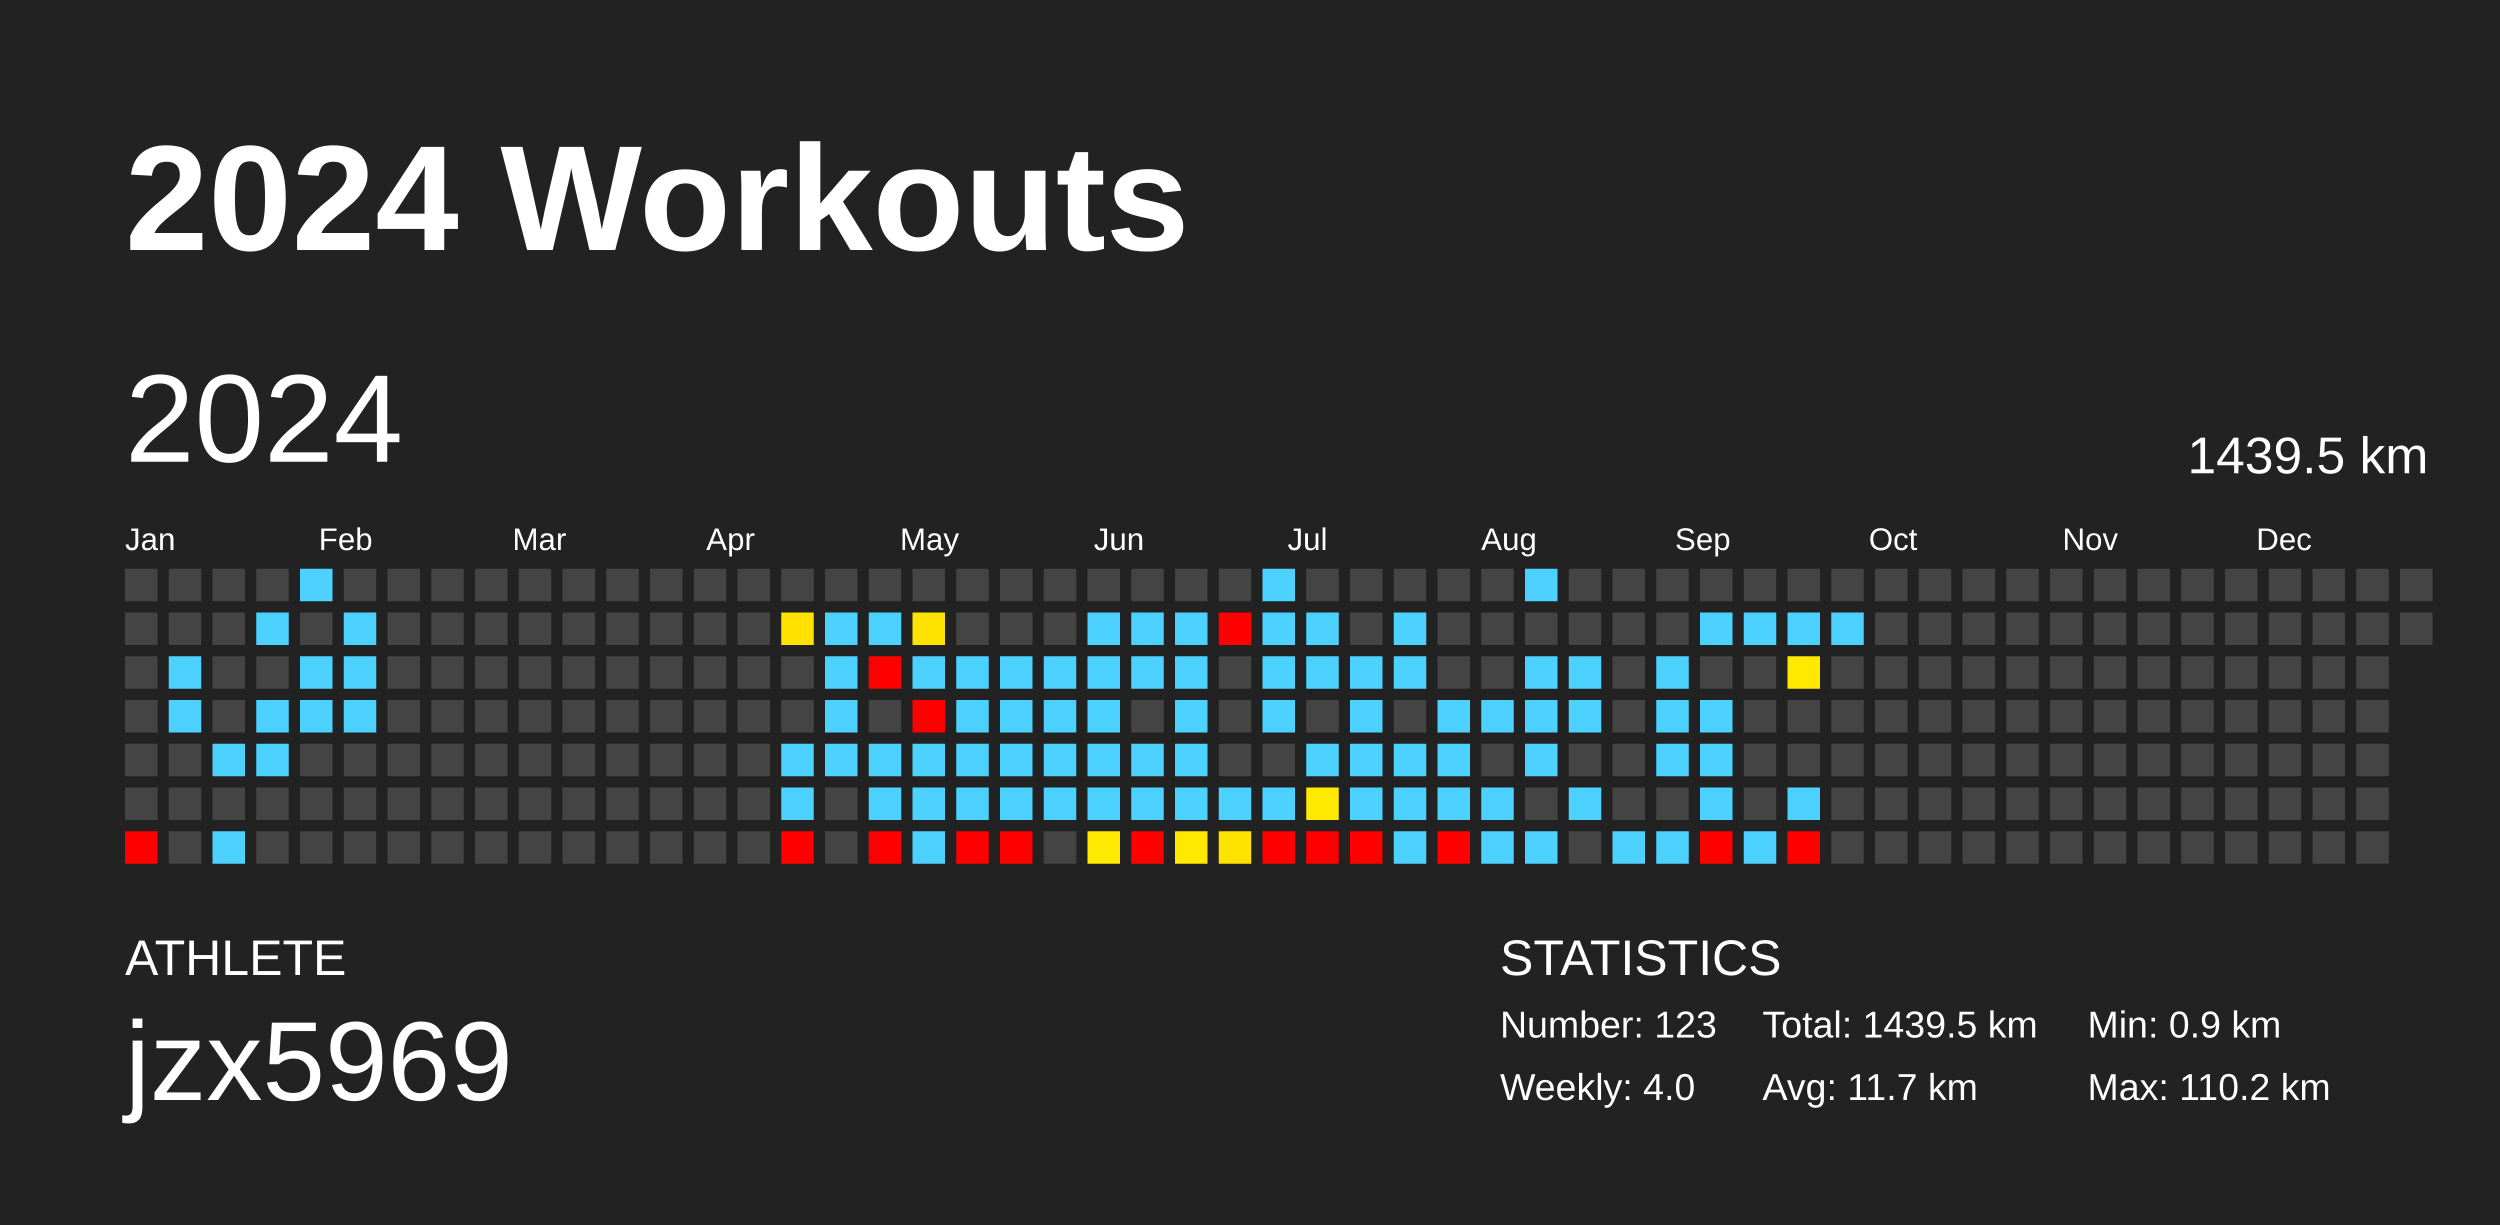
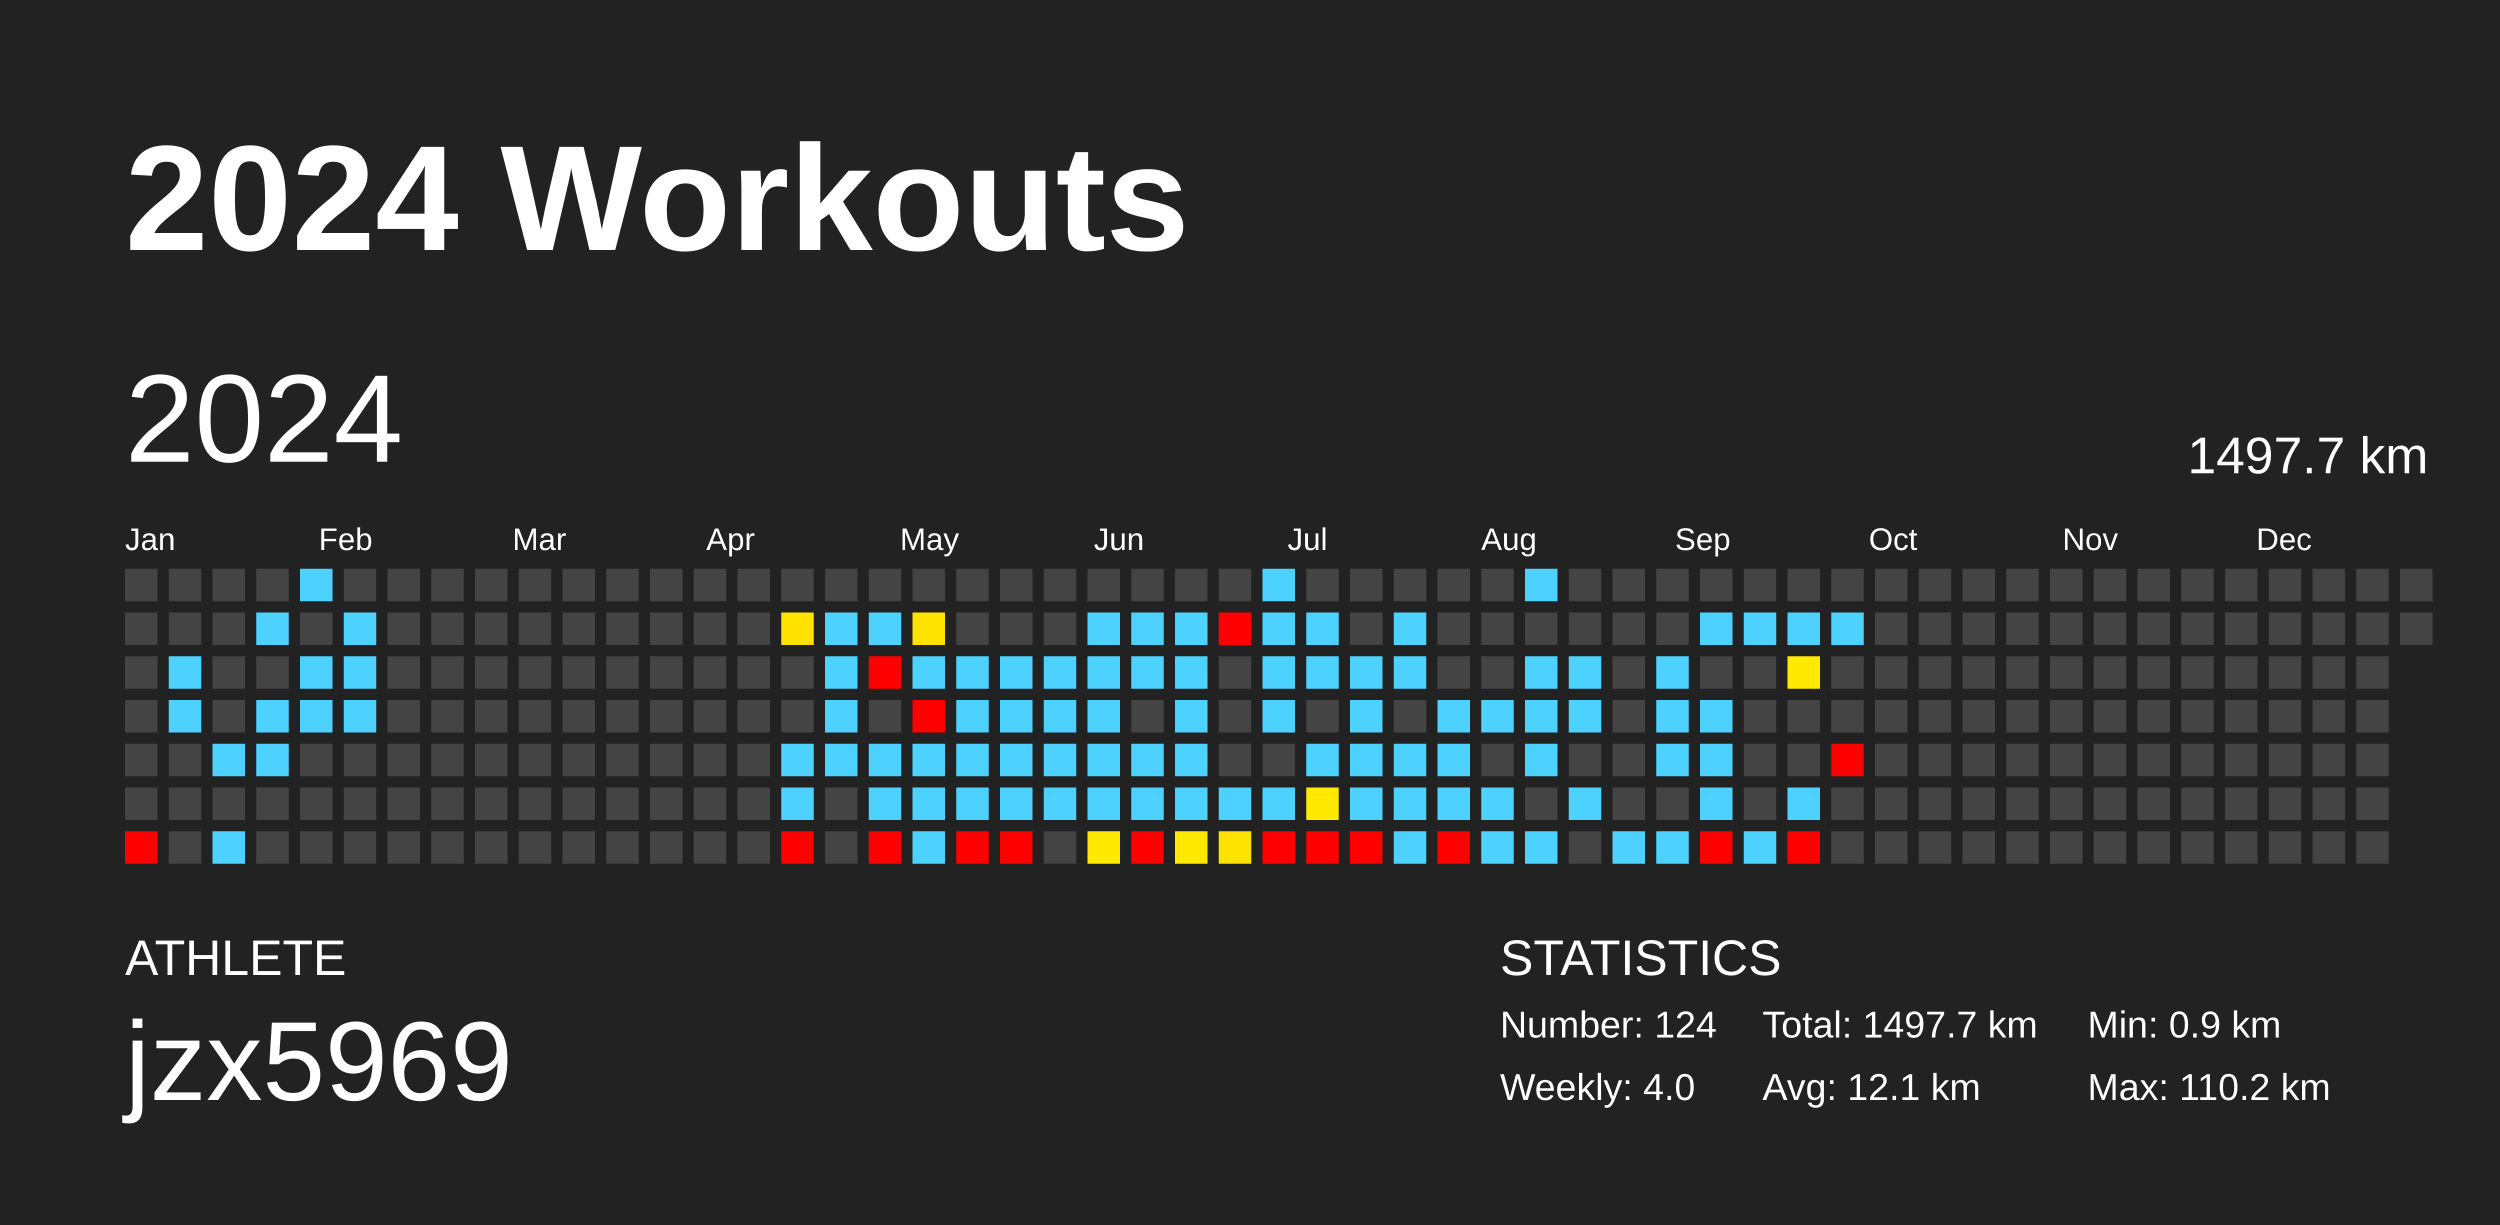
<svg xmlns="http://www.w3.org/2000/svg" baseProfile="full" height="98mm" version="1.1" viewBox="0,0,200,98" width="200mm">
  <defs />
  <rect fill="#222222" height="98" width="200" x="0" y="0" />
  <text fill="#FFFFFF" style="font-size:12px; font-family:Arial; font-weight:bold;" x="10" y="20">2024 Workouts</text>
  <text fill="#FFFFFF" style="font-size:4px; font-family:Arial" x="10" y="78">ATHLETE</text>
  <text fill="#FFFFFF" style="font-size:9px; font-family:Arial" x="10" y="88">jzx5969</text>
  <text fill="#FFFFFF" style="font-size:4px; font-family:Arial" x="120" y="78">STATISTICS</text>
-   <text fill="#FFFFFF" style="font-size:3px; font-family:Arial" x="120" y="83">Number: 123</text>
+   <text fill="#FFFFFF" style="font-size:3px; font-family:Arial" x="120" y="83">Number: 124</text>
  <text fill="#FFFFFF" style="font-size:3px; font-family:Arial" x="120" y="88">Weekly: 4.0</text>
-   <text fill="#FFFFFF" style="font-size:3px; font-family:Arial" x="141" y="83">Total: 1439.5 km</text>
-   <text fill="#FFFFFF" style="font-size:3px; font-family:Arial" x="141" y="88">Avg: 11.7 km</text>
+   <text fill="#FFFFFF" style="font-size:3px; font-family:Arial" x="141" y="83">Total: 1497.7 km</text>
+   <text fill="#FFFFFF" style="font-size:3px; font-family:Arial" x="141" y="88">Avg: 12.1 km</text>
  <text fill="#FFFFFF" style="font-size:3px; font-family:Arial" x="167" y="83">Min: 0.9 km</text>
  <text fill="#FFFFFF" style="font-size:3px; font-family:Arial" x="167" y="88">Max: 110.2 km</text>
  <text dominant-baseline="hanging" fill="#FFFFFF" style="font-size:10.0px; font-family:Arial;" x="10" y="30">2024</text>
-   <text dominant-baseline="hanging" fill="#FFFFFF" style="font-size:4.125px; font-family:Arial;" x="175" y="35">1439.5 km</text>
+   <text dominant-baseline="hanging" fill="#FFFFFF" style="font-size:4.125px; font-family:Arial;" x="175" y="35">1497.7 km</text>
  <text fill="#FFFFFF" style="font-size:2.5px; font-family:Arial" x="10.0" y="44">Jan</text>
  <text fill="#FFFFFF" style="font-size:2.5px; font-family:Arial" x="25.5" y="44">Feb</text>
  <text fill="#FFFFFF" style="font-size:2.5px; font-family:Arial" x="41.0" y="44">Mar</text>
  <text fill="#FFFFFF" style="font-size:2.5px; font-family:Arial" x="56.5" y="44">Apr</text>
  <text fill="#FFFFFF" style="font-size:2.5px; font-family:Arial" x="72.0" y="44">May</text>
  <text fill="#FFFFFF" style="font-size:2.5px; font-family:Arial" x="87.5" y="44">Jun</text>
  <text fill="#FFFFFF" style="font-size:2.5px; font-family:Arial" x="103.0" y="44">Jul</text>
  <text fill="#FFFFFF" style="font-size:2.5px; font-family:Arial" x="118.5" y="44">Aug</text>
  <text fill="#FFFFFF" style="font-size:2.5px; font-family:Arial" x="134.0" y="44">Sep</text>
  <text fill="#FFFFFF" style="font-size:2.5px; font-family:Arial" x="149.5" y="44">Oct</text>
  <text fill="#FFFFFF" style="font-size:2.5px; font-family:Arial" x="165.0" y="44">Nov</text>
  <text fill="#FFFFFF" style="font-size:2.5px; font-family:Arial" x="180.5" y="44">Dec</text>
  <rect fill="#444444" height="2.6" width="2.6" x="10.0" y="45.5" />
  <rect fill="#444444" height="2.6" width="2.6" x="10.0" y="49.0" />
  <rect fill="#444444" height="2.6" width="2.6" x="10.0" y="52.5" />
  <rect fill="#444444" height="2.6" width="2.6" x="10.0" y="56.0" />
  <rect fill="#444444" height="2.6" width="2.6" x="10.0" y="59.5" />
  <rect fill="#444444" height="2.6" width="2.6" x="10.0" y="63.0" />
  <rect fill="red" height="2.6" width="2.6" x="10.0" y="66.5" />
  <rect fill="#444444" height="2.6" width="2.6" x="13.5" y="45.5" />
  <rect fill="#444444" height="2.6" width="2.6" x="13.5" y="49.0" />
  <rect fill="#4dd2ff" height="2.6" width="2.6" x="13.5" y="52.5" />
  <rect fill="#4dd2ff" height="2.6" width="2.6" x="13.5" y="56.0" />
  <rect fill="#444444" height="2.6" width="2.6" x="13.5" y="59.5" />
  <rect fill="#444444" height="2.6" width="2.6" x="13.5" y="63.0" />
  <rect fill="#444444" height="2.6" width="2.6" x="13.5" y="66.5" />
  <rect fill="#444444" height="2.6" width="2.6" x="17.0" y="45.5" />
  <rect fill="#444444" height="2.6" width="2.6" x="17.0" y="49.0" />
  <rect fill="#444444" height="2.6" width="2.6" x="17.0" y="52.5" />
  <rect fill="#444444" height="2.6" width="2.6" x="17.0" y="56.0" />
  <rect fill="#4dd2ff" height="2.6" width="2.6" x="17.0" y="59.5" />
  <rect fill="#444444" height="2.6" width="2.6" x="17.0" y="63.0" />
  <rect fill="#4dd2ff" height="2.6" width="2.6" x="17.0" y="66.5" />
  <rect fill="#444444" height="2.6" width="2.6" x="20.5" y="45.5" />
  <rect fill="#4dd2ff" height="2.6" width="2.6" x="20.5" y="49.0" />
  <rect fill="#444444" height="2.6" width="2.6" x="20.5" y="52.5" />
  <rect fill="#4dd2ff" height="2.6" width="2.6" x="20.5" y="56.0" />
  <rect fill="#4dd2ff" height="2.6" width="2.6" x="20.5" y="59.5" />
  <rect fill="#444444" height="2.6" width="2.6" x="20.5" y="63.0" />
  <rect fill="#444444" height="2.6" width="2.6" x="20.5" y="66.5" />
  <rect fill="#4dd2ff" height="2.6" width="2.6" x="24.0" y="45.5" />
  <rect fill="#444444" height="2.6" width="2.6" x="24.0" y="49.0" />
  <rect fill="#4dd2ff" height="2.6" width="2.6" x="24.0" y="52.5" />
  <rect fill="#4dd2ff" height="2.6" width="2.6" x="24.0" y="56.0" />
  <rect fill="#444444" height="2.6" width="2.6" x="24.0" y="59.5" />
  <rect fill="#444444" height="2.6" width="2.6" x="24.0" y="63.0" />
  <rect fill="#444444" height="2.6" width="2.6" x="24.0" y="66.5" />
  <rect fill="#444444" height="2.6" width="2.6" x="27.5" y="45.5" />
  <rect fill="#4dd2ff" height="2.6" width="2.6" x="27.5" y="49.0" />
  <rect fill="#4dd2ff" height="2.6" width="2.6" x="27.5" y="52.5" />
  <rect fill="#4dd2ff" height="2.6" width="2.6" x="27.5" y="56.0" />
  <rect fill="#444444" height="2.6" width="2.6" x="27.5" y="59.5" />
  <rect fill="#444444" height="2.6" width="2.6" x="27.5" y="63.0" />
  <rect fill="#444444" height="2.6" width="2.6" x="27.5" y="66.5" />
  <rect fill="#444444" height="2.6" width="2.6" x="31.0" y="45.5" />
  <rect fill="#444444" height="2.6" width="2.6" x="31.0" y="49.0" />
  <rect fill="#444444" height="2.6" width="2.6" x="31.0" y="52.5" />
  <rect fill="#444444" height="2.6" width="2.6" x="31.0" y="56.0" />
  <rect fill="#444444" height="2.6" width="2.6" x="31.0" y="59.5" />
  <rect fill="#444444" height="2.6" width="2.6" x="31.0" y="63.0" />
  <rect fill="#444444" height="2.6" width="2.6" x="31.0" y="66.5" />
  <rect fill="#444444" height="2.6" width="2.6" x="34.5" y="45.5" />
  <rect fill="#444444" height="2.6" width="2.6" x="34.5" y="49.0" />
  <rect fill="#444444" height="2.6" width="2.6" x="34.5" y="52.5" />
  <rect fill="#444444" height="2.6" width="2.6" x="34.5" y="56.0" />
  <rect fill="#444444" height="2.6" width="2.6" x="34.5" y="59.5" />
  <rect fill="#444444" height="2.6" width="2.6" x="34.5" y="63.0" />
  <rect fill="#444444" height="2.6" width="2.6" x="34.5" y="66.5" />
  <rect fill="#444444" height="2.6" width="2.6" x="38.0" y="45.5" />
  <rect fill="#444444" height="2.6" width="2.6" x="38.0" y="49.0" />
  <rect fill="#444444" height="2.6" width="2.6" x="38.0" y="52.5" />
  <rect fill="#444444" height="2.6" width="2.6" x="38.0" y="56.0" />
  <rect fill="#444444" height="2.6" width="2.6" x="38.0" y="59.5" />
  <rect fill="#444444" height="2.6" width="2.6" x="38.0" y="63.0" />
  <rect fill="#444444" height="2.6" width="2.6" x="38.0" y="66.5" />
  <rect fill="#444444" height="2.6" width="2.6" x="41.5" y="45.5" />
  <rect fill="#444444" height="2.6" width="2.6" x="41.5" y="49.0" />
  <rect fill="#444444" height="2.6" width="2.6" x="41.5" y="52.5" />
  <rect fill="#444444" height="2.6" width="2.6" x="41.5" y="56.0" />
  <rect fill="#444444" height="2.6" width="2.6" x="41.5" y="59.5" />
  <rect fill="#444444" height="2.6" width="2.6" x="41.5" y="63.0" />
  <rect fill="#444444" height="2.6" width="2.6" x="41.5" y="66.5" />
  <rect fill="#444444" height="2.6" width="2.6" x="45.0" y="45.5" />
  <rect fill="#444444" height="2.6" width="2.6" x="45.0" y="49.0" />
  <rect fill="#444444" height="2.6" width="2.6" x="45.0" y="52.5" />
  <rect fill="#444444" height="2.6" width="2.6" x="45.0" y="56.0" />
  <rect fill="#444444" height="2.6" width="2.6" x="45.0" y="59.5" />
  <rect fill="#444444" height="2.6" width="2.6" x="45.0" y="63.0" />
  <rect fill="#444444" height="2.6" width="2.6" x="45.0" y="66.5" />
  <rect fill="#444444" height="2.6" width="2.6" x="48.5" y="45.5" />
  <rect fill="#444444" height="2.6" width="2.6" x="48.5" y="49.0" />
  <rect fill="#444444" height="2.6" width="2.6" x="48.5" y="52.5" />
  <rect fill="#444444" height="2.6" width="2.6" x="48.5" y="56.0" />
  <rect fill="#444444" height="2.6" width="2.6" x="48.5" y="59.5" />
  <rect fill="#444444" height="2.6" width="2.6" x="48.5" y="63.0" />
  <rect fill="#444444" height="2.6" width="2.6" x="48.5" y="66.5" />
  <rect fill="#444444" height="2.6" width="2.6" x="52.0" y="45.5" />
  <rect fill="#444444" height="2.6" width="2.6" x="52.0" y="49.0" />
  <rect fill="#444444" height="2.6" width="2.6" x="52.0" y="52.5" />
  <rect fill="#444444" height="2.6" width="2.6" x="52.0" y="56.0" />
  <rect fill="#444444" height="2.6" width="2.6" x="52.0" y="59.5" />
  <rect fill="#444444" height="2.6" width="2.6" x="52.0" y="63.0" />
  <rect fill="#444444" height="2.6" width="2.6" x="52.0" y="66.5" />
  <rect fill="#444444" height="2.6" width="2.6" x="55.5" y="45.5" />
  <rect fill="#444444" height="2.6" width="2.6" x="55.5" y="49.0" />
  <rect fill="#444444" height="2.6" width="2.6" x="55.5" y="52.5" />
  <rect fill="#444444" height="2.6" width="2.6" x="55.5" y="56.0" />
  <rect fill="#444444" height="2.6" width="2.6" x="55.5" y="59.5" />
  <rect fill="#444444" height="2.6" width="2.6" x="55.5" y="63.0" />
  <rect fill="#444444" height="2.6" width="2.6" x="55.5" y="66.5" />
  <rect fill="#444444" height="2.6" width="2.6" x="59.0" y="45.5" />
  <rect fill="#444444" height="2.6" width="2.6" x="59.0" y="49.0" />
  <rect fill="#444444" height="2.6" width="2.6" x="59.0" y="52.5" />
  <rect fill="#444444" height="2.6" width="2.6" x="59.0" y="56.0" />
  <rect fill="#444444" height="2.6" width="2.6" x="59.0" y="59.5" />
  <rect fill="#444444" height="2.6" width="2.6" x="59.0" y="63.0" />
  <rect fill="#444444" height="2.6" width="2.6" x="59.0" y="66.5" />
  <rect fill="#444444" height="2.6" width="2.6" x="62.5" y="45.5" />
  <rect fill="#ffe200" height="2.6" width="2.6" x="62.5" y="49.0" />
  <rect fill="#444444" height="2.6" width="2.6" x="62.5" y="52.5" />
  <rect fill="#444444" height="2.6" width="2.6" x="62.5" y="56.0" />
  <rect fill="#4dd2ff" height="2.6" width="2.6" x="62.5" y="59.5" />
  <rect fill="#4dd2ff" height="2.6" width="2.6" x="62.5" y="63.0" />
  <rect fill="red" height="2.6" width="2.6" x="62.5" y="66.5" />
  <rect fill="#444444" height="2.6" width="2.6" x="66.0" y="45.5" />
  <rect fill="#4dd2ff" height="2.6" width="2.6" x="66.0" y="49.0" />
  <rect fill="#4dd2ff" height="2.6" width="2.6" x="66.0" y="52.5" />
  <rect fill="#4dd2ff" height="2.6" width="2.6" x="66.0" y="56.0" />
  <rect fill="#4dd2ff" height="2.6" width="2.6" x="66.0" y="59.5" />
  <rect fill="#444444" height="2.6" width="2.6" x="66.0" y="63.0" />
  <rect fill="#444444" height="2.6" width="2.6" x="66.0" y="66.5" />
  <rect fill="#444444" height="2.6" width="2.6" x="69.5" y="45.5" />
  <rect fill="#4dd2ff" height="2.6" width="2.6" x="69.5" y="49.0" />
  <rect fill="red" height="2.6" width="2.6" x="69.5" y="52.5" />
  <rect fill="#444444" height="2.6" width="2.6" x="69.5" y="56.0" />
  <rect fill="#4dd2ff" height="2.6" width="2.6" x="69.5" y="59.5" />
  <rect fill="#4dd2ff" height="2.6" width="2.6" x="69.5" y="63.0" />
  <rect fill="red" height="2.6" width="2.6" x="69.5" y="66.5" />
  <rect fill="#444444" height="2.6" width="2.6" x="73.0" y="45.5" />
  <rect fill="#ffe300" height="2.6" width="2.6" x="73.0" y="49.0" />
  <rect fill="#4dd2ff" height="2.6" width="2.6" x="73.0" y="52.5" />
  <rect fill="red" height="2.6" width="2.6" x="73.0" y="56.0" />
  <rect fill="#4dd2ff" height="2.6" width="2.6" x="73.0" y="59.5" />
  <rect fill="#4dd2ff" height="2.6" width="2.6" x="73.0" y="63.0" />
  <rect fill="#4dd2ff" height="2.6" width="2.6" x="73.0" y="66.5" />
  <rect fill="#444444" height="2.6" width="2.6" x="76.5" y="45.5" />
  <rect fill="#444444" height="2.6" width="2.6" x="76.5" y="49.0" />
  <rect fill="#4dd2ff" height="2.6" width="2.6" x="76.5" y="52.5" />
  <rect fill="#4dd2ff" height="2.6" width="2.6" x="76.5" y="56.0" />
  <rect fill="#4dd2ff" height="2.6" width="2.6" x="76.5" y="59.5" />
  <rect fill="#4dd2ff" height="2.6" width="2.6" x="76.5" y="63.0" />
  <rect fill="red" height="2.6" width="2.6" x="76.5" y="66.5" />
  <rect fill="#444444" height="2.6" width="2.6" x="80.0" y="45.5" />
  <rect fill="#444444" height="2.6" width="2.6" x="80.0" y="49.0" />
  <rect fill="#4dd2ff" height="2.6" width="2.6" x="80.0" y="52.5" />
  <rect fill="#4dd2ff" height="2.6" width="2.6" x="80.0" y="56.0" />
  <rect fill="#4dd2ff" height="2.6" width="2.6" x="80.0" y="59.5" />
  <rect fill="#4dd2ff" height="2.6" width="2.6" x="80.0" y="63.0" />
  <rect fill="red" height="2.6" width="2.6" x="80.0" y="66.5" />
  <rect fill="#444444" height="2.6" width="2.6" x="83.5" y="45.5" />
  <rect fill="#444444" height="2.6" width="2.6" x="83.5" y="49.0" />
  <rect fill="#4dd2ff" height="2.6" width="2.6" x="83.5" y="52.5" />
  <rect fill="#4dd2ff" height="2.6" width="2.6" x="83.5" y="56.0" />
  <rect fill="#4dd2ff" height="2.6" width="2.6" x="83.5" y="59.5" />
  <rect fill="#4dd2ff" height="2.6" width="2.6" x="83.5" y="63.0" />
  <rect fill="#444444" height="2.6" width="2.6" x="83.5" y="66.5" />
  <rect fill="#444444" height="2.6" width="2.6" x="87.0" y="45.5" />
  <rect fill="#4dd2ff" height="2.6" width="2.6" x="87.0" y="49.0" />
  <rect fill="#4dd2ff" height="2.6" width="2.6" x="87.0" y="52.5" />
  <rect fill="#4dd2ff" height="2.6" width="2.6" x="87.0" y="56.0" />
  <rect fill="#4dd2ff" height="2.6" width="2.6" x="87.0" y="59.5" />
  <rect fill="#4dd2ff" height="2.6" width="2.6" x="87.0" y="63.0" />
  <rect fill="#ffe900" height="2.6" width="2.6" x="87.0" y="66.5" />
  <rect fill="#444444" height="2.6" width="2.6" x="90.5" y="45.5" />
  <rect fill="#4dd2ff" height="2.6" width="2.6" x="90.5" y="49.0" />
  <rect fill="#4dd2ff" height="2.6" width="2.6" x="90.5" y="52.5" />
  <rect fill="#444444" height="2.6" width="2.6" x="90.5" y="56.0" />
  <rect fill="#4dd2ff" height="2.6" width="2.6" x="90.5" y="59.5" />
  <rect fill="#4dd2ff" height="2.6" width="2.6" x="90.5" y="63.0" />
  <rect fill="red" height="2.6" width="2.6" x="90.5" y="66.5" />
  <rect fill="#444444" height="2.6" width="2.6" x="94.0" y="45.5" />
  <rect fill="#4dd2ff" height="2.6" width="2.6" x="94.0" y="49.0" />
  <rect fill="#4dd2ff" height="2.6" width="2.6" x="94.0" y="52.5" />
  <rect fill="#4dd2ff" height="2.6" width="2.6" x="94.0" y="56.0" />
  <rect fill="#4dd2ff" height="2.6" width="2.6" x="94.0" y="59.5" />
  <rect fill="#4dd2ff" height="2.6" width="2.6" x="94.0" y="63.0" />
  <rect fill="#ffe900" height="2.6" width="2.6" x="94.0" y="66.5" />
  <rect fill="#444444" height="2.6" width="2.6" x="97.5" y="45.5" />
  <rect fill="red" height="2.6" width="2.6" x="97.5" y="49.0" />
  <rect fill="#444444" height="2.6" width="2.6" x="97.5" y="52.5" />
  <rect fill="#444444" height="2.6" width="2.6" x="97.5" y="56.0" />
  <rect fill="#444444" height="2.6" width="2.6" x="97.5" y="59.5" />
  <rect fill="#4dd2ff" height="2.6" width="2.6" x="97.5" y="63.0" />
  <rect fill="#ffe300" height="2.6" width="2.6" x="97.5" y="66.5" />
  <rect fill="#4dd2ff" height="2.6" width="2.6" x="101.0" y="45.5" />
  <rect fill="#4dd2ff" height="2.6" width="2.6" x="101.0" y="49.0" />
  <rect fill="#4dd2ff" height="2.6" width="2.6" x="101.0" y="52.5" />
  <rect fill="#4dd2ff" height="2.6" width="2.6" x="101.0" y="56.0" />
  <rect fill="#444444" height="2.6" width="2.6" x="101.0" y="59.5" />
  <rect fill="#4dd2ff" height="2.6" width="2.6" x="101.0" y="63.0" />
  <rect fill="red" height="2.6" width="2.6" x="101.0" y="66.5" />
  <rect fill="#444444" height="2.6" width="2.6" x="104.5" y="45.5" />
  <rect fill="#4dd2ff" height="2.6" width="2.6" x="104.5" y="49.0" />
  <rect fill="#4dd2ff" height="2.6" width="2.6" x="104.5" y="52.5" />
  <rect fill="#444444" height="2.6" width="2.6" x="104.5" y="56.0" />
  <rect fill="#4dd2ff" height="2.6" width="2.6" x="104.5" y="59.5" />
  <rect fill="#ffe900" height="2.6" width="2.6" x="104.5" y="63.0" />
  <rect fill="red" height="2.6" width="2.6" x="104.5" y="66.5" />
  <rect fill="#444444" height="2.6" width="2.6" x="108.0" y="45.5" />
  <rect fill="#444444" height="2.6" width="2.6" x="108.0" y="49.0" />
  <rect fill="#4dd2ff" height="2.6" width="2.6" x="108.0" y="52.5" />
  <rect fill="#4dd2ff" height="2.6" width="2.6" x="108.0" y="56.0" />
  <rect fill="#4dd2ff" height="2.6" width="2.6" x="108.0" y="59.5" />
  <rect fill="#4dd2ff" height="2.6" width="2.6" x="108.0" y="63.0" />
  <rect fill="red" height="2.6" width="2.6" x="108.0" y="66.5" />
  <rect fill="#444444" height="2.6" width="2.6" x="111.5" y="45.5" />
  <rect fill="#4dd2ff" height="2.6" width="2.6" x="111.5" y="49.0" />
  <rect fill="#4dd2ff" height="2.6" width="2.6" x="111.5" y="52.5" />
  <rect fill="#444444" height="2.6" width="2.6" x="111.5" y="56.0" />
  <rect fill="#4dd2ff" height="2.6" width="2.6" x="111.5" y="59.5" />
  <rect fill="#4dd2ff" height="2.6" width="2.6" x="111.5" y="63.0" />
  <rect fill="#4dd2ff" height="2.6" width="2.6" x="111.5" y="66.5" />
  <rect fill="#444444" height="2.6" width="2.6" x="115.0" y="45.5" />
  <rect fill="#444444" height="2.6" width="2.6" x="115.0" y="49.0" />
  <rect fill="#444444" height="2.6" width="2.6" x="115.0" y="52.5" />
  <rect fill="#4dd2ff" height="2.6" width="2.6" x="115.0" y="56.0" />
  <rect fill="#4dd2ff" height="2.6" width="2.6" x="115.0" y="59.5" />
  <rect fill="#4dd2ff" height="2.6" width="2.6" x="115.0" y="63.0" />
  <rect fill="red" height="2.6" width="2.6" x="115.0" y="66.5" />
  <rect fill="#444444" height="2.6" width="2.6" x="118.5" y="45.5" />
  <rect fill="#444444" height="2.6" width="2.6" x="118.5" y="49.0" />
  <rect fill="#444444" height="2.6" width="2.6" x="118.5" y="52.5" />
  <rect fill="#4dd2ff" height="2.6" width="2.6" x="118.5" y="56.0" />
  <rect fill="#444444" height="2.6" width="2.6" x="118.5" y="59.5" />
  <rect fill="#4dd2ff" height="2.6" width="2.6" x="118.5" y="63.0" />
  <rect fill="#4dd2ff" height="2.6" width="2.6" x="118.5" y="66.5" />
  <rect fill="#4dd2ff" height="2.6" width="2.6" x="122.0" y="45.5" />
  <rect fill="#444444" height="2.6" width="2.6" x="122.0" y="49.0" />
  <rect fill="#4dd2ff" height="2.6" width="2.6" x="122.0" y="52.5" />
  <rect fill="#4dd2ff" height="2.6" width="2.6" x="122.0" y="56.0" />
  <rect fill="#4dd2ff" height="2.6" width="2.6" x="122.0" y="59.5" />
  <rect fill="#444444" height="2.6" width="2.6" x="122.0" y="63.0" />
  <rect fill="#4dd2ff" height="2.6" width="2.6" x="122.0" y="66.5" />
  <rect fill="#444444" height="2.6" width="2.6" x="125.5" y="45.5" />
  <rect fill="#444444" height="2.6" width="2.6" x="125.5" y="49.0" />
  <rect fill="#4dd2ff" height="2.6" width="2.6" x="125.5" y="52.5" />
  <rect fill="#4dd2ff" height="2.6" width="2.6" x="125.5" y="56.0" />
  <rect fill="#444444" height="2.6" width="2.6" x="125.5" y="59.5" />
  <rect fill="#4dd2ff" height="2.6" width="2.6" x="125.5" y="63.0" />
  <rect fill="#444444" height="2.6" width="2.6" x="125.5" y="66.5" />
  <rect fill="#444444" height="2.6" width="2.6" x="129.0" y="45.5" />
  <rect fill="#444444" height="2.6" width="2.6" x="129.0" y="49.0" />
  <rect fill="#444444" height="2.6" width="2.6" x="129.0" y="52.5" />
  <rect fill="#444444" height="2.6" width="2.6" x="129.0" y="56.0" />
  <rect fill="#444444" height="2.6" width="2.6" x="129.0" y="59.5" />
  <rect fill="#444444" height="2.6" width="2.6" x="129.0" y="63.0" />
  <rect fill="#4dd2ff" height="2.6" width="2.6" x="129.0" y="66.5" />
  <rect fill="#444444" height="2.6" width="2.6" x="132.5" y="45.5" />
  <rect fill="#444444" height="2.6" width="2.6" x="132.5" y="49.0" />
  <rect fill="#4dd2ff" height="2.6" width="2.6" x="132.5" y="52.5" />
  <rect fill="#4dd2ff" height="2.6" width="2.6" x="132.5" y="56.0" />
  <rect fill="#4dd2ff" height="2.6" width="2.6" x="132.5" y="59.5" />
  <rect fill="#444444" height="2.6" width="2.6" x="132.5" y="63.0" />
  <rect fill="#4dd2ff" height="2.6" width="2.6" x="132.5" y="66.5" />
  <rect fill="#444444" height="2.6" width="2.6" x="136.0" y="45.5" />
  <rect fill="#4dd2ff" height="2.6" width="2.6" x="136.0" y="49.0" />
  <rect fill="#444444" height="2.6" width="2.6" x="136.0" y="52.5" />
  <rect fill="#4dd2ff" height="2.6" width="2.6" x="136.0" y="56.0" />
  <rect fill="#4dd2ff" height="2.6" width="2.6" x="136.0" y="59.5" />
  <rect fill="#4dd2ff" height="2.6" width="2.6" x="136.0" y="63.0" />
  <rect fill="red" height="2.6" width="2.6" x="136.0" y="66.5" />
  <rect fill="#444444" height="2.6" width="2.6" x="139.5" y="45.5" />
  <rect fill="#4dd2ff" height="2.6" width="2.6" x="139.5" y="49.0" />
  <rect fill="#444444" height="2.6" width="2.6" x="139.5" y="52.5" />
  <rect fill="#444444" height="2.6" width="2.6" x="139.5" y="56.0" />
  <rect fill="#444444" height="2.6" width="2.6" x="139.5" y="59.5" />
  <rect fill="#444444" height="2.6" width="2.6" x="139.5" y="63.0" />
  <rect fill="#4dd2ff" height="2.6" width="2.6" x="139.5" y="66.5" />
  <rect fill="#444444" height="2.6" width="2.6" x="143.0" y="45.5" />
  <rect fill="#4dd2ff" height="2.6" width="2.6" x="143.0" y="49.0" />
  <rect fill="#ffe900" height="2.6" width="2.6" x="143.0" y="52.5" />
  <rect fill="#444444" height="2.6" width="2.6" x="143.0" y="56.0" />
  <rect fill="#444444" height="2.6" width="2.6" x="143.0" y="59.5" />
  <rect fill="#4dd2ff" height="2.6" width="2.6" x="143.0" y="63.0" />
  <rect fill="red" height="2.6" width="2.6" x="143.0" y="66.5" />
  <rect fill="#444444" height="2.6" width="2.6" x="146.5" y="45.5" />
  <rect fill="#4dd2ff" height="2.6" width="2.6" x="146.5" y="49.0" />
  <rect fill="#444444" height="2.6" width="2.6" x="146.5" y="52.5" />
  <rect fill="#444444" height="2.6" width="2.6" x="146.5" y="56.0" />
-   <rect fill="#444444" height="2.6" width="2.6" x="146.5" y="59.5" />
+   <rect fill="red" height="2.6" width="2.6" x="146.5" y="59.5" />
  <rect fill="#444444" height="2.6" width="2.6" x="146.5" y="63.0" />
  <rect fill="#444444" height="2.6" width="2.6" x="146.5" y="66.5" />
  <rect fill="#444444" height="2.6" width="2.6" x="150.0" y="45.5" />
  <rect fill="#444444" height="2.6" width="2.6" x="150.0" y="49.0" />
  <rect fill="#444444" height="2.6" width="2.6" x="150.0" y="52.5" />
  <rect fill="#444444" height="2.6" width="2.6" x="150.0" y="56.0" />
  <rect fill="#444444" height="2.6" width="2.6" x="150.0" y="59.5" />
  <rect fill="#444444" height="2.6" width="2.6" x="150.0" y="63.0" />
  <rect fill="#444444" height="2.6" width="2.6" x="150.0" y="66.5" />
  <rect fill="#444444" height="2.6" width="2.6" x="153.5" y="45.5" />
  <rect fill="#444444" height="2.6" width="2.6" x="153.5" y="49.0" />
  <rect fill="#444444" height="2.6" width="2.6" x="153.5" y="52.5" />
  <rect fill="#444444" height="2.6" width="2.6" x="153.5" y="56.0" />
  <rect fill="#444444" height="2.6" width="2.6" x="153.5" y="59.5" />
  <rect fill="#444444" height="2.6" width="2.6" x="153.5" y="63.0" />
  <rect fill="#444444" height="2.6" width="2.6" x="153.5" y="66.5" />
  <rect fill="#444444" height="2.6" width="2.6" x="157.0" y="45.5" />
  <rect fill="#444444" height="2.6" width="2.6" x="157.0" y="49.0" />
  <rect fill="#444444" height="2.6" width="2.6" x="157.0" y="52.5" />
  <rect fill="#444444" height="2.6" width="2.6" x="157.0" y="56.0" />
  <rect fill="#444444" height="2.6" width="2.6" x="157.0" y="59.5" />
  <rect fill="#444444" height="2.6" width="2.6" x="157.0" y="63.0" />
  <rect fill="#444444" height="2.6" width="2.6" x="157.0" y="66.5" />
  <rect fill="#444444" height="2.6" width="2.6" x="160.5" y="45.5" />
  <rect fill="#444444" height="2.6" width="2.6" x="160.5" y="49.0" />
  <rect fill="#444444" height="2.6" width="2.6" x="160.5" y="52.5" />
  <rect fill="#444444" height="2.6" width="2.6" x="160.5" y="56.0" />
  <rect fill="#444444" height="2.6" width="2.6" x="160.5" y="59.5" />
  <rect fill="#444444" height="2.6" width="2.6" x="160.5" y="63.0" />
  <rect fill="#444444" height="2.6" width="2.6" x="160.5" y="66.5" />
  <rect fill="#444444" height="2.6" width="2.6" x="164.0" y="45.5" />
  <rect fill="#444444" height="2.6" width="2.6" x="164.0" y="49.0" />
  <rect fill="#444444" height="2.6" width="2.6" x="164.0" y="52.5" />
  <rect fill="#444444" height="2.6" width="2.6" x="164.0" y="56.0" />
  <rect fill="#444444" height="2.6" width="2.6" x="164.0" y="59.5" />
  <rect fill="#444444" height="2.6" width="2.6" x="164.0" y="63.0" />
  <rect fill="#444444" height="2.6" width="2.6" x="164.0" y="66.5" />
  <rect fill="#444444" height="2.6" width="2.6" x="167.5" y="45.5" />
  <rect fill="#444444" height="2.6" width="2.6" x="167.5" y="49.0" />
  <rect fill="#444444" height="2.6" width="2.6" x="167.5" y="52.5" />
  <rect fill="#444444" height="2.6" width="2.6" x="167.5" y="56.0" />
  <rect fill="#444444" height="2.6" width="2.6" x="167.5" y="59.5" />
  <rect fill="#444444" height="2.6" width="2.6" x="167.5" y="63.0" />
  <rect fill="#444444" height="2.6" width="2.6" x="167.5" y="66.5" />
  <rect fill="#444444" height="2.6" width="2.6" x="171.0" y="45.5" />
  <rect fill="#444444" height="2.6" width="2.6" x="171.0" y="49.0" />
  <rect fill="#444444" height="2.6" width="2.6" x="171.0" y="52.5" />
  <rect fill="#444444" height="2.6" width="2.6" x="171.0" y="56.0" />
  <rect fill="#444444" height="2.6" width="2.6" x="171.0" y="59.5" />
  <rect fill="#444444" height="2.6" width="2.6" x="171.0" y="63.0" />
  <rect fill="#444444" height="2.6" width="2.6" x="171.0" y="66.5" />
  <rect fill="#444444" height="2.6" width="2.6" x="174.5" y="45.5" />
  <rect fill="#444444" height="2.6" width="2.6" x="174.5" y="49.0" />
  <rect fill="#444444" height="2.6" width="2.6" x="174.5" y="52.5" />
  <rect fill="#444444" height="2.6" width="2.6" x="174.5" y="56.0" />
  <rect fill="#444444" height="2.6" width="2.6" x="174.5" y="59.5" />
  <rect fill="#444444" height="2.6" width="2.6" x="174.5" y="63.0" />
  <rect fill="#444444" height="2.6" width="2.6" x="174.5" y="66.5" />
  <rect fill="#444444" height="2.6" width="2.6" x="178.0" y="45.5" />
  <rect fill="#444444" height="2.6" width="2.6" x="178.0" y="49.0" />
  <rect fill="#444444" height="2.6" width="2.6" x="178.0" y="52.5" />
  <rect fill="#444444" height="2.6" width="2.6" x="178.0" y="56.0" />
  <rect fill="#444444" height="2.6" width="2.6" x="178.0" y="59.5" />
  <rect fill="#444444" height="2.6" width="2.6" x="178.0" y="63.0" />
  <rect fill="#444444" height="2.6" width="2.6" x="178.0" y="66.5" />
  <rect fill="#444444" height="2.6" width="2.6" x="181.5" y="45.5" />
  <rect fill="#444444" height="2.6" width="2.6" x="181.5" y="49.0" />
  <rect fill="#444444" height="2.6" width="2.6" x="181.5" y="52.5" />
  <rect fill="#444444" height="2.6" width="2.6" x="181.5" y="56.0" />
  <rect fill="#444444" height="2.6" width="2.6" x="181.5" y="59.5" />
  <rect fill="#444444" height="2.6" width="2.6" x="181.5" y="63.0" />
  <rect fill="#444444" height="2.6" width="2.6" x="181.5" y="66.5" />
  <rect fill="#444444" height="2.6" width="2.6" x="185.0" y="45.5" />
  <rect fill="#444444" height="2.6" width="2.6" x="185.0" y="49.0" />
  <rect fill="#444444" height="2.6" width="2.6" x="185.0" y="52.5" />
  <rect fill="#444444" height="2.6" width="2.6" x="185.0" y="56.0" />
  <rect fill="#444444" height="2.6" width="2.6" x="185.0" y="59.5" />
  <rect fill="#444444" height="2.6" width="2.6" x="185.0" y="63.0" />
  <rect fill="#444444" height="2.6" width="2.6" x="185.0" y="66.5" />
  <rect fill="#444444" height="2.6" width="2.6" x="188.5" y="45.5" />
  <rect fill="#444444" height="2.6" width="2.6" x="188.5" y="49.0" />
  <rect fill="#444444" height="2.6" width="2.6" x="188.5" y="52.5" />
  <rect fill="#444444" height="2.6" width="2.6" x="188.5" y="56.0" />
  <rect fill="#444444" height="2.6" width="2.6" x="188.5" y="59.5" />
  <rect fill="#444444" height="2.6" width="2.6" x="188.5" y="63.0" />
  <rect fill="#444444" height="2.6" width="2.6" x="188.5" y="66.5" />
  <rect fill="#444444" height="2.6" width="2.6" x="192.0" y="45.5" />
  <rect fill="#444444" height="2.6" width="2.6" x="192.0" y="49.0" />
</svg>
